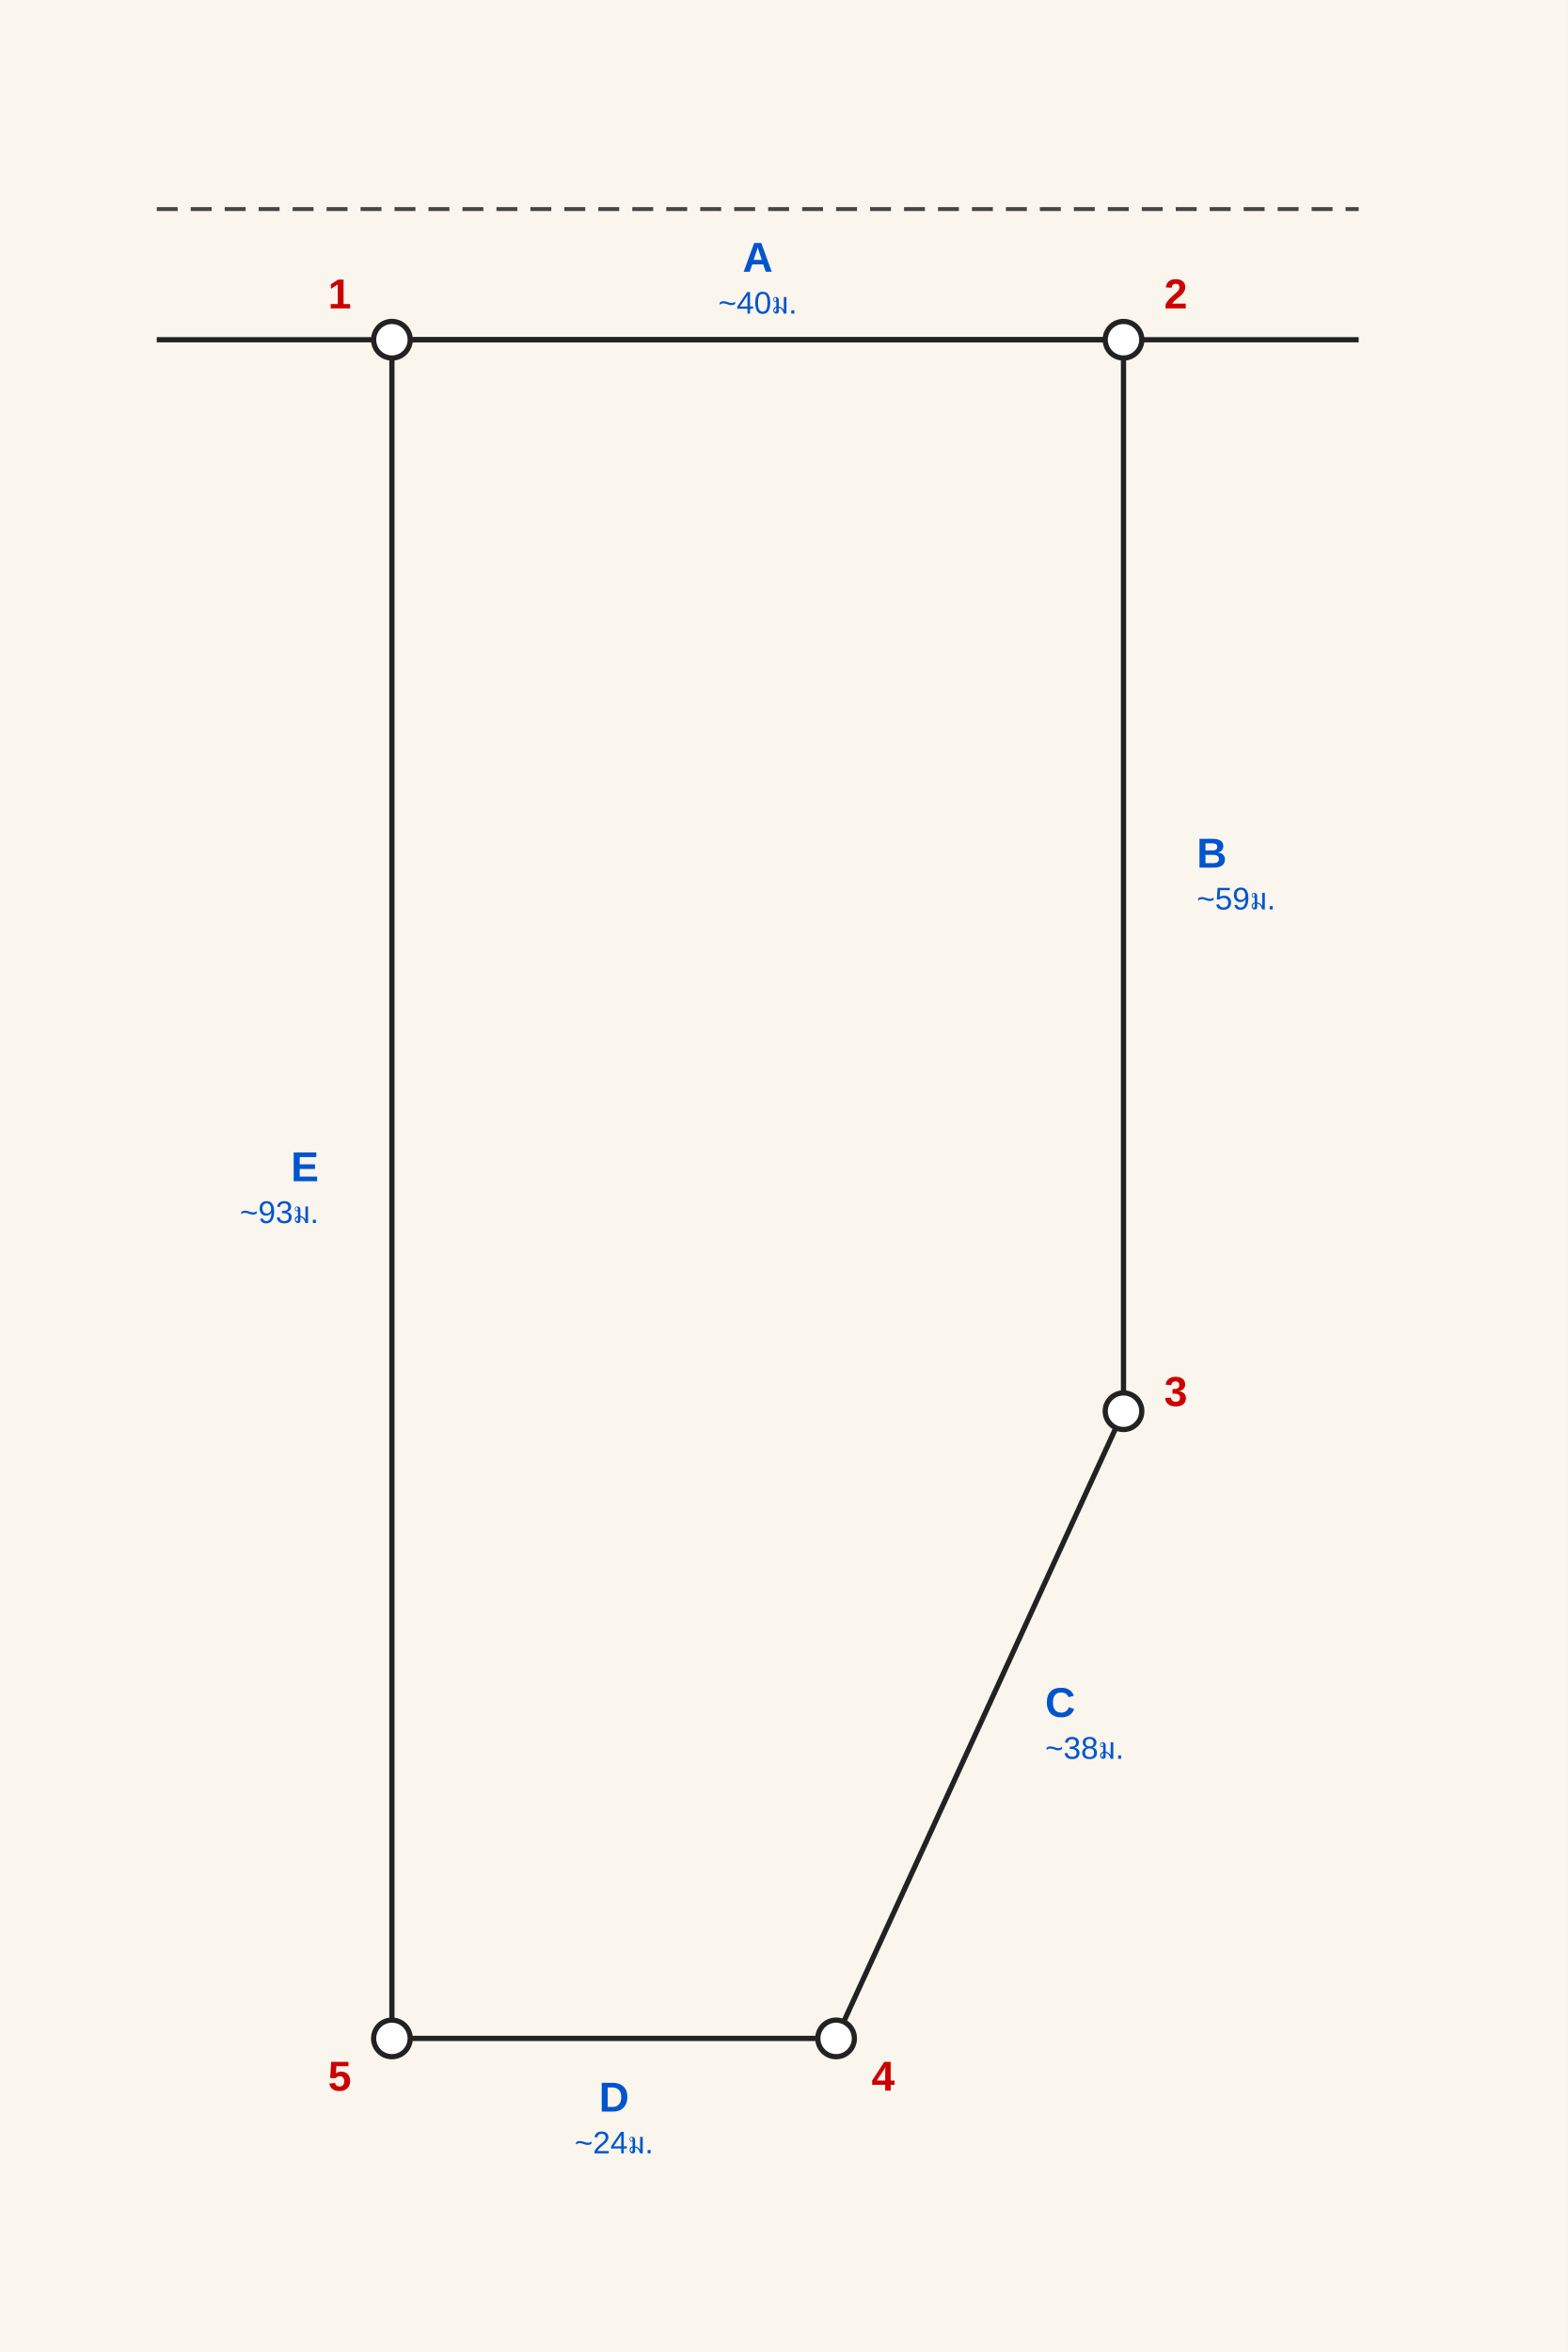
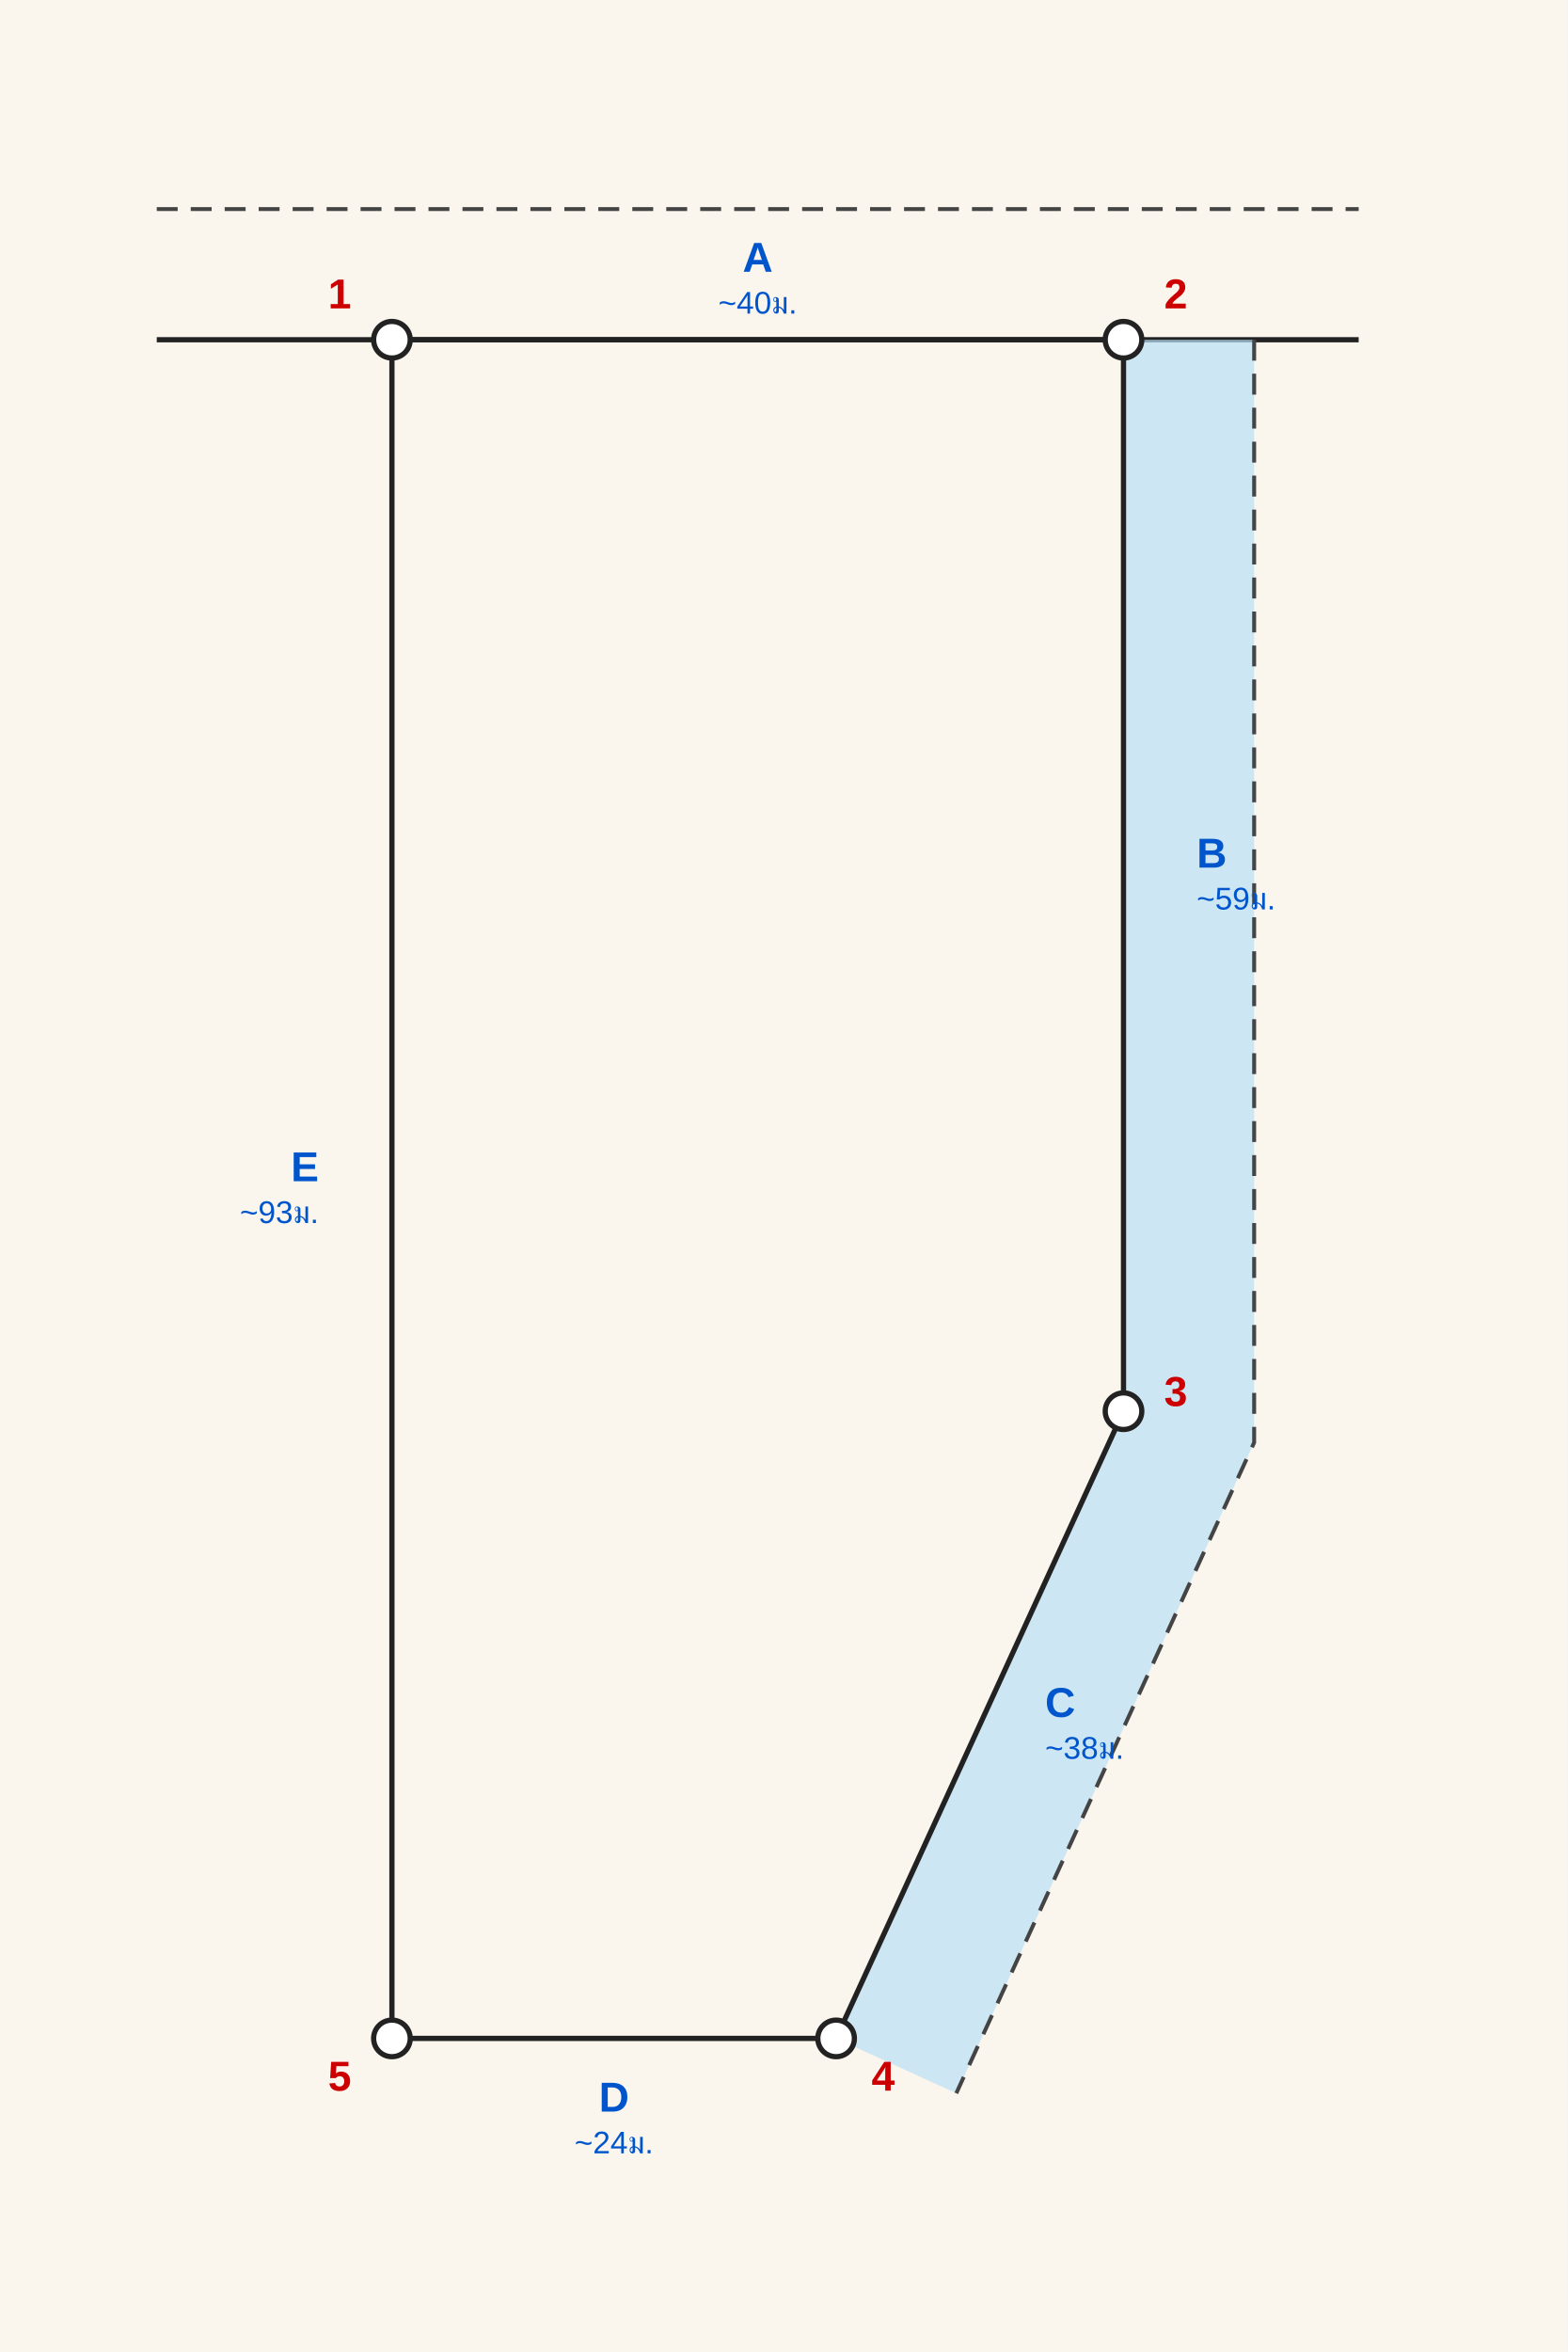
<svg xmlns="http://www.w3.org/2000/svg" viewBox="0 0 600 900" width="600" height="900">
  <rect width="600" height="900" fill="#FAF5ED" />
  <line x1="60" y1="80" x2="520" y2="80" stroke="#444" stroke-width="1.5" stroke-dasharray="8,5" />
  <line x1="60" y1="130" x2="520" y2="130" stroke="#222" stroke-width="2" />
+   <polygon points="430,130 480,130 480,552 366,801 320,780 430,540" fill="#b8dff5" stroke="none" opacity="0.7" />
+   <polyline points="480,130 480,552 366,801" fill="none" stroke="#444" stroke-width="1.5" stroke-dasharray="8,5" />
  <polygon points="       150,130       430,130       430,540       320,780       150,780     " fill="none" stroke="#222" stroke-width="2" stroke-linejoin="round" />
  <circle cx="150" cy="130" r="7" fill="white" stroke="#222" stroke-width="2" />
  <circle cx="430" cy="130" r="7" fill="white" stroke="#222" stroke-width="2" />
  <circle cx="430" cy="540" r="7" fill="white" stroke="#222" stroke-width="2" />
  <circle cx="320" cy="780" r="7" fill="white" stroke="#222" stroke-width="2" />
  <circle cx="150" cy="780" r="7" fill="white" stroke="#222" stroke-width="2" />
  <text x="130" y="118" font-family="Arial" font-size="16" font-weight="bold" fill="#c00" text-anchor="middle">1</text>
  <text x="450" y="118" font-family="Arial" font-size="16" font-weight="bold" fill="#c00" text-anchor="middle">2</text>
  <text x="450" y="538" font-family="Arial" font-size="16" font-weight="bold" fill="#c00" text-anchor="middle">3</text>
  <text x="338" y="800" font-family="Arial" font-size="16" font-weight="bold" fill="#c00" text-anchor="middle">4</text>
  <text x="130" y="800" font-family="Arial" font-size="16" font-weight="bold" fill="#c00" text-anchor="middle">5</text>
  <text x="290" y="104" font-family="Arial" font-size="16" font-weight="bold" fill="#0055cc" text-anchor="middle">A</text>
  <text x="290" y="120" font-family="Arial" font-size="12" fill="#0055cc" text-anchor="middle">~40ม.</text>
  <text x="458" y="332" font-family="Arial" font-size="16" font-weight="bold" fill="#0055cc" text-anchor="start">B</text>
  <text x="458" y="348" font-family="Arial" font-size="12" fill="#0055cc" text-anchor="start">~59ม.</text>
  <text x="400" y="657" font-family="Arial" font-size="16" font-weight="bold" fill="#0055cc" text-anchor="start">C</text>
  <text x="400" y="673" font-family="Arial" font-size="12" fill="#0055cc" text-anchor="start">~38ม.</text>
  <text x="235" y="808" font-family="Arial" font-size="16" font-weight="bold" fill="#0055cc" text-anchor="middle">D</text>
  <text x="235" y="824" font-family="Arial" font-size="12" fill="#0055cc" text-anchor="middle">~24ม.</text>
  <text x="122" y="452" font-family="Arial" font-size="16" font-weight="bold" fill="#0055cc" text-anchor="end">E</text>
  <text x="122" y="468" font-family="Arial" font-size="12" fill="#0055cc" text-anchor="end">~93ม.</text>
</svg>
